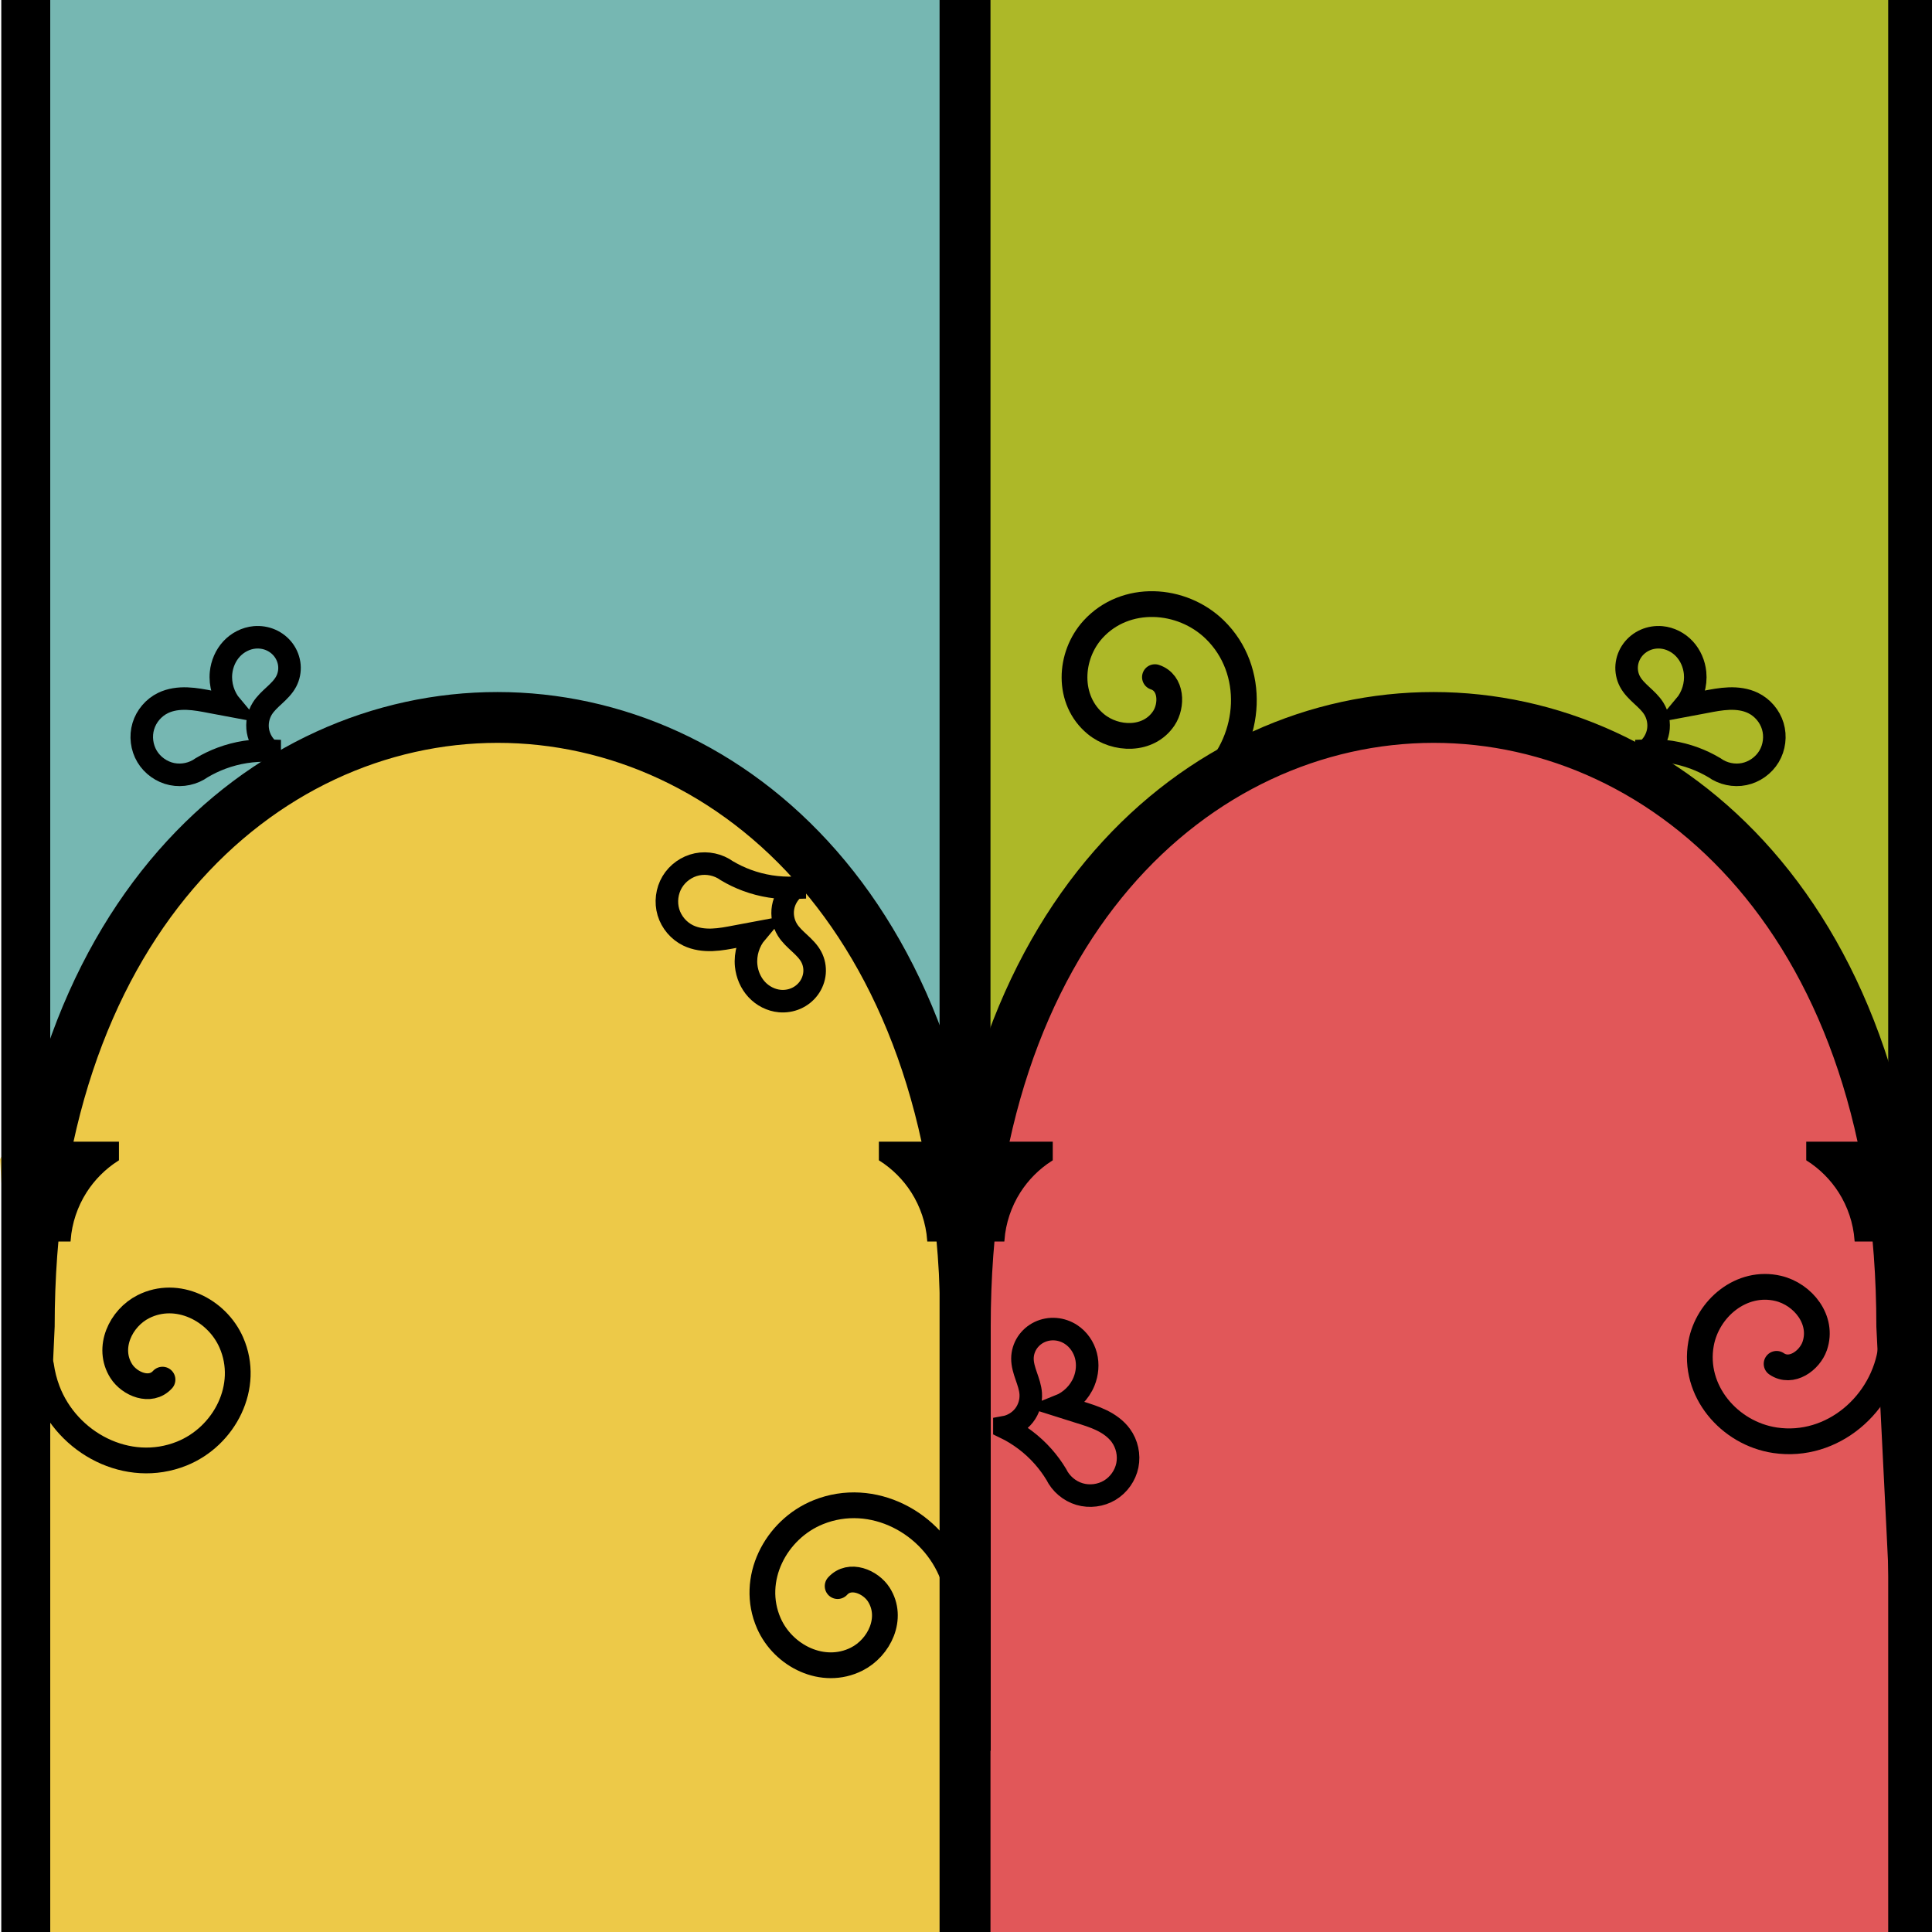
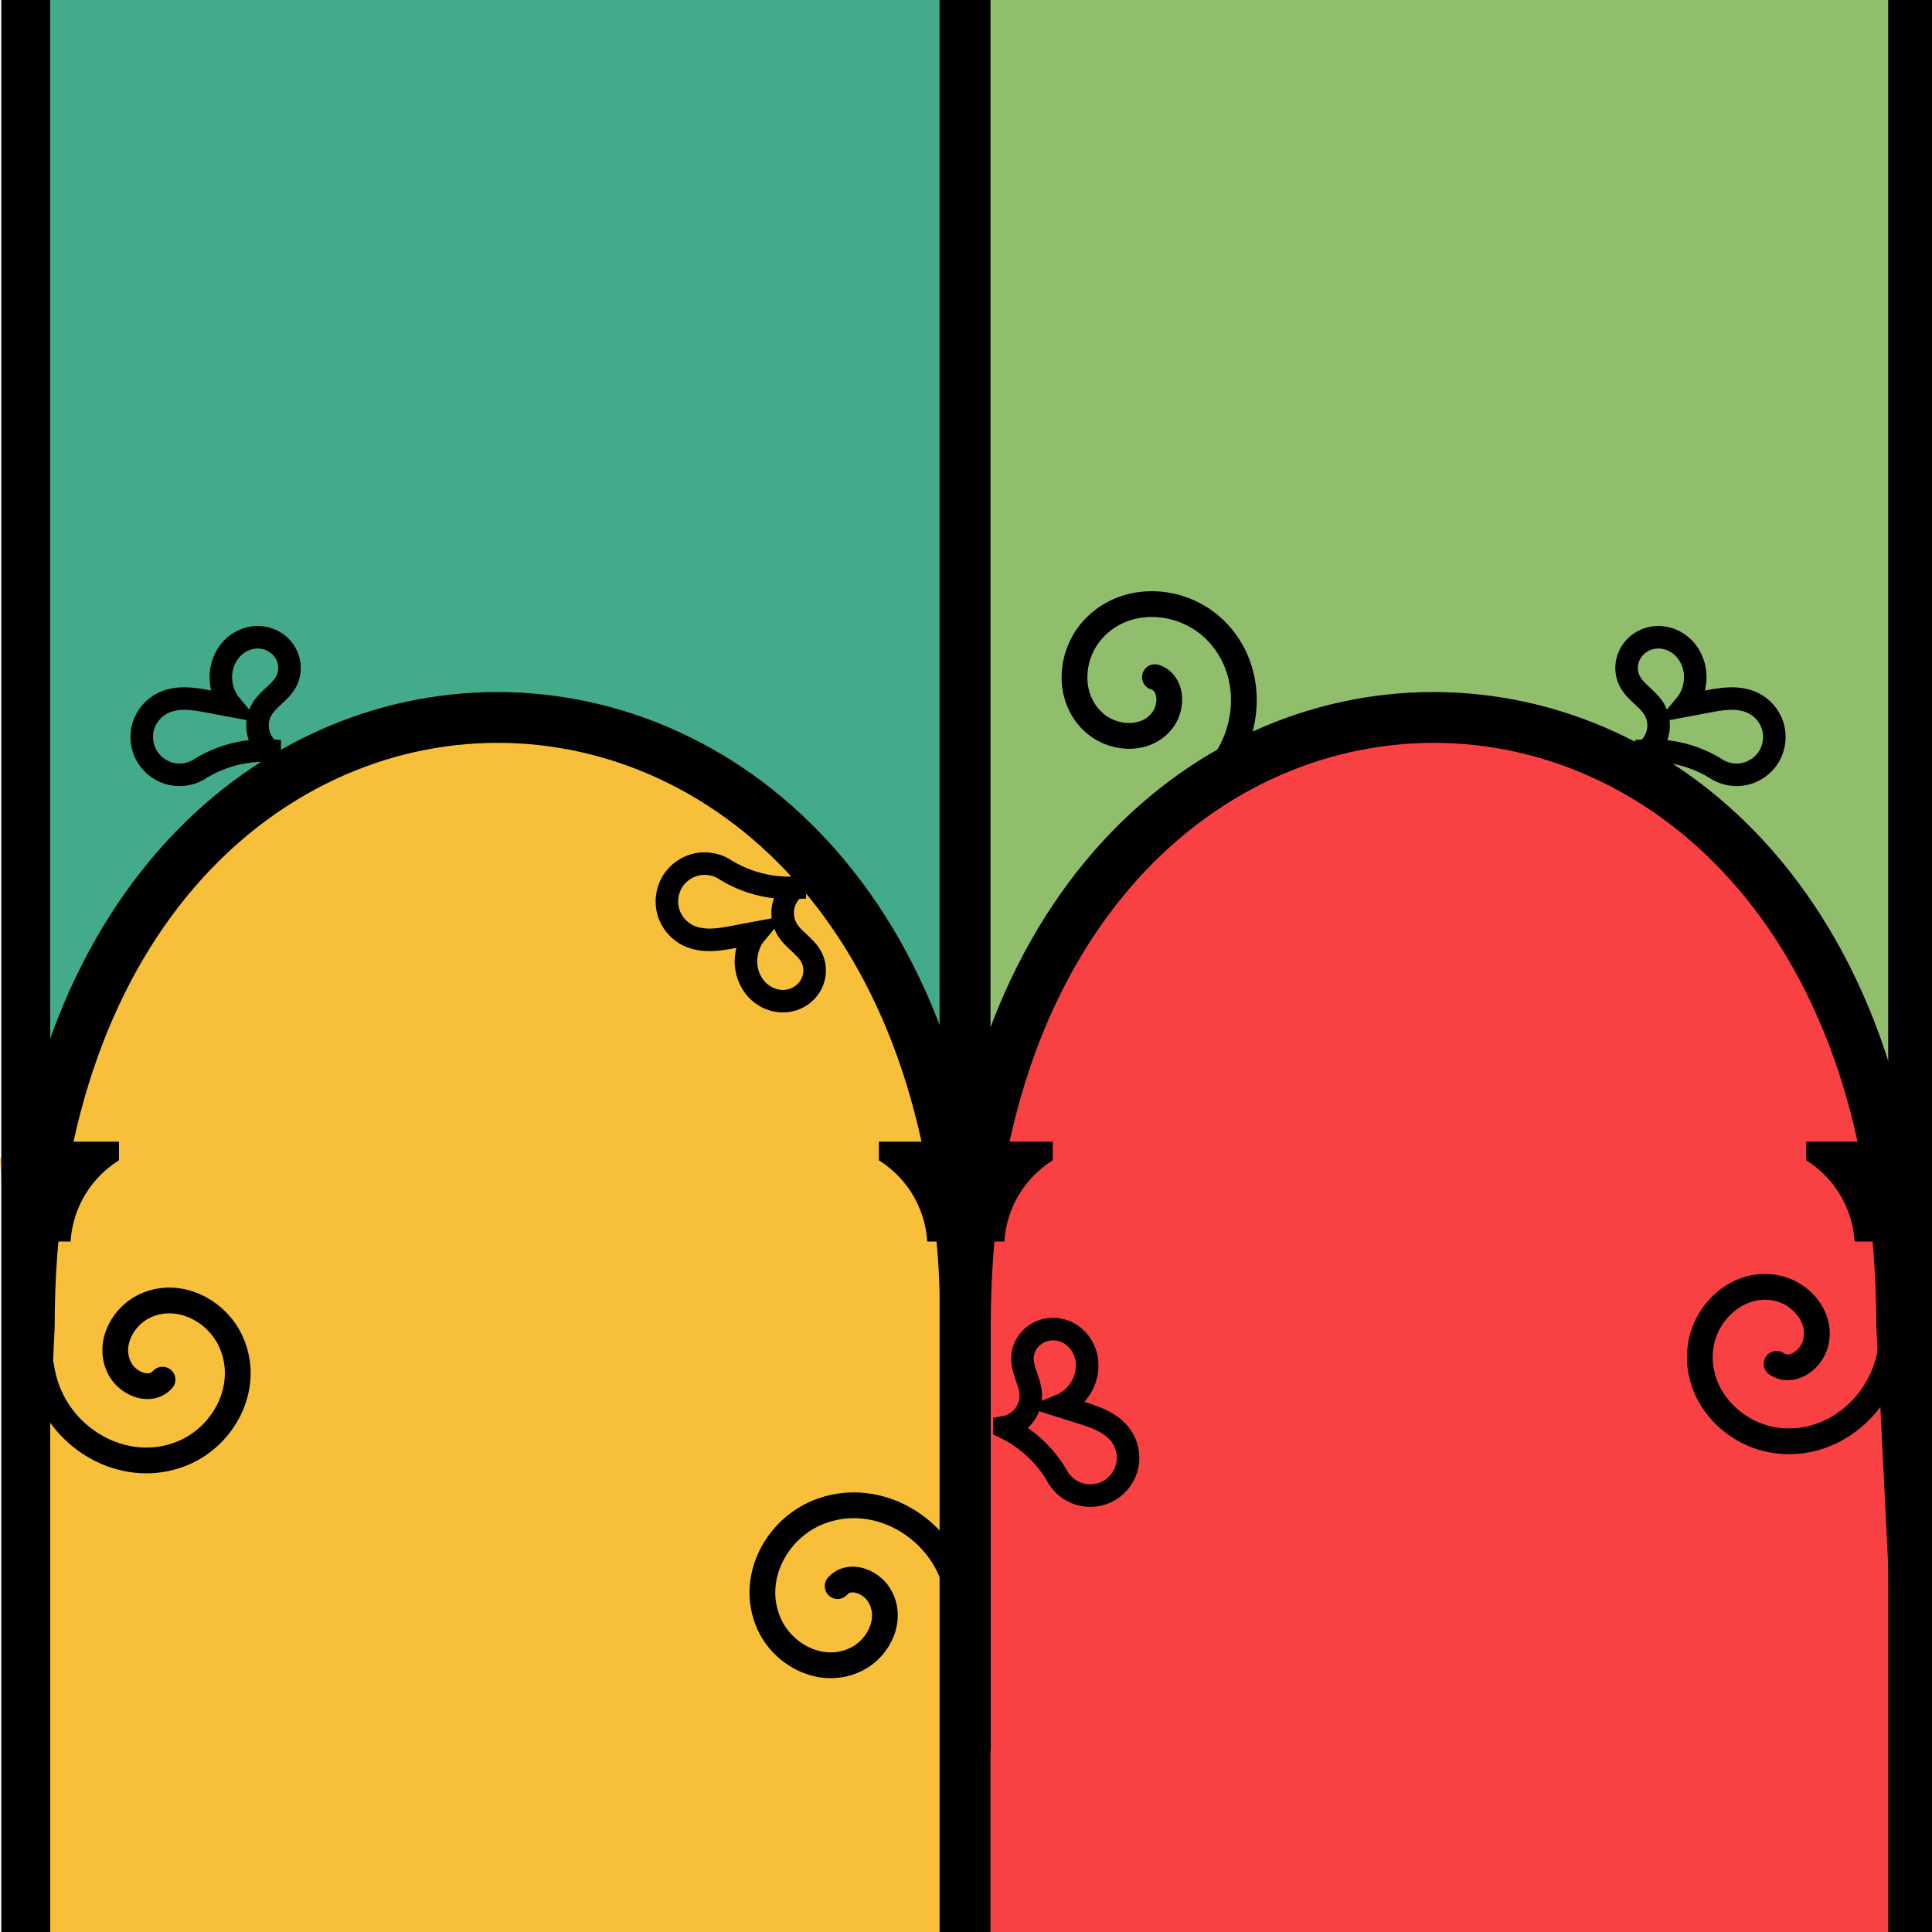
<svg xmlns="http://www.w3.org/2000/svg" width="600" height="600" id="svg2" version="1.1">
  <defs id="defs4">
    <clipPath clipPathUnits="userSpaceOnUse" id="clipPath3938">
      <rect style="fill:none;stroke:#000000;stroke-width:1;stroke-linecap:square;stroke-linejoin:miter;stroke-miterlimit:4;stroke-dasharray:none;stroke-dashoffset:15;stroke-opacity:1" id="rect3940" width="436.162" height="395.645" x="1506.31" y="1540.959" />
    </clipPath>
  </defs>
  <g id="layer1" transform="translate(-8.8970245e-5,-452.3622)">
-     <path id="path4973" d="M 298.125,452.362 H 590 v 380 H 298.125 Z" style="fill:#adb828;fill-opacity:1;stroke:none;stroke-width:1.182" />
-     <path id="path4977" d="M 8.125,452.362 H 300 v 380 H 8.125 Z" style="fill:#76b7b2;fill-opacity:1;stroke:none;stroke-width:1.182" />
+     <path id="path4973" d="M 298.125,452.362 H 590 v 380 H 298.125 Z" style="fill:#90be6d;fill-opacity:1;stroke:none;stroke-width:1.182" />
+     <path id="path4977" d="M 8.125,452.362 H 300 v 380 H 8.125 Z" style="fill:#43aa8b;fill-opacity:1;stroke:none;stroke-width:1.182" />
    <flowRoot transform="translate(0,452.3622)" style="font-style:normal;font-weight:normal;line-height:0.01%;font-family:sans-serif;letter-spacing:0px;word-spacing:0px;fill:#000000;fill-opacity:1;stroke:none" id="flowRoot4961" xml:space="preserve">
      <flowRegion id="flowRegion4963" style="font-family:sans-serif">
        <rect y="1353.532" x="35.788" height="181.921" width="692.891" id="rect4965" />
      </flowRegion>
      <flowPara id="flowPara4967" style="font-size:40px;line-height:1.25;font-family:sans-serif"> </flowPara>
    </flowRoot>
-     <path id="path4975" d="m 300,812.362 c 80,-200 220,-180 300,0 l -10,240 -290,0 z" style="fill:#e15759;fill-opacity:1;stroke:none;stroke-width:1.077" />
-     <path id="path4979" d="m 0,812.362 c 100,-180 220,-200 300,-3.283 v 243.283 H 15 Z" style="fill:#edc948;fill-opacity:1;stroke:none;stroke-width:1.076" />
+     <path id="path4975" d="m 300,812.362 c 80,-200 220,-180 300,0 l -10,240 -290,0 z" style="fill:#f94144;fill-opacity:1;stroke:none;stroke-width:1.077" />
+     <path id="path4979" d="m 0,812.362 c 100,-180 220,-200 300,-3.283 v 243.283 H 15 Z" style="fill:#f8bf3a;fill-opacity:1;stroke:none;stroke-width:1.076" />
    <path id="path4981" d="M 16.3,864.342 10,1002.362 1.999,995.342 v -131 c 0,-261.949 305,-261.74 305,0 v 131 h -14.301 c -0.327,-13.676 0,-131 0,-131 0,-242.796 -276.398,-242.422 -276.398,0 z" style="fill:#000000;fill-opacity:1;stroke:#000000;stroke-width:1.356;stroke-linecap:square;stroke-linejoin:miter;stroke-miterlimit:4;stroke-dashoffset:15;stroke-opacity:1" />
    <path style="fill:#000000;fill-opacity:1;stroke:#000000;stroke-width:1.356;stroke-linecap:square;stroke-linejoin:miter;stroke-miterlimit:4;stroke-dashoffset:15;stroke-opacity:1" d="m 306.999,864.342 v 131 h -14.301 v -131 c 0,-261.949 305,-261.74 305,0 v 131 L 590,1002.362 c -0.327,-13.676 -6.603,-138.02 -6.603,-138.02 0,-242.796 -276.398,-242.422 -276.398,0 z" id="path4983" />
    <path id="path4985" d="M 306.849,452.362 V 1052.362 H 292.548 V 452.362 Z" style="fill:#000000;fill-opacity:1;stroke:#000000;stroke-width:1.509;stroke-linecap:square;stroke-linejoin:miter;stroke-miterlimit:4;stroke-dashoffset:15;stroke-opacity:1" />
    <path transform="matrix(-0.2168837,0.3785809,-0.3785809,-0.2168837,369.8263,1272.504)" d="m -415.101,1081.376 c 12.508,2.765 14.376,18.843 9.314,28.467 -9.124,17.349 -32.537,19.157 -47.699,9.11 -22.324,-14.792 -24.086,-46.422 -8.906,-66.93 20.27,-27.383 60.376,-29.078 86.162,-8.701 32.486,25.671 34.102,74.362 8.497,105.394 -3.865,4.684 -8.258,8.929 -13.062,12.643" id="path4995" style="fill:none;stroke:#000000;stroke-width:18.336;stroke-linecap:round;stroke-linejoin:round;stroke-miterlimit:4;stroke-dasharray:none;stroke-opacity:1" />
    <path style="fill:none;stroke:#000000;stroke-width:18.336;stroke-linecap:round;stroke-linejoin:round;stroke-miterlimit:4;stroke-dasharray:none;stroke-opacity:1" id="path4997" d="m -415.101,1081.376 c 12.508,2.765 14.376,18.843 9.314,28.467 -9.124,17.349 -32.537,19.157 -47.699,9.11 -22.324,-14.792 -24.086,-46.422 -8.906,-66.93 20.27,-27.383 60.376,-29.078 86.162,-8.701 32.486,25.671 34.102,74.362 8.497,105.394 -3.865,4.684 -8.258,8.929 -13.062,12.643" transform="matrix(0.2168837,-0.3785809,0.3785809,0.2168837,-59.224,553.2577)" />
    <path id="path4999" d="m 246.835,728.078 c -5.064,0.226 -10.171,-0.575 -14.922,-2.341 -2.143,-0.797 -4.213,-1.787 -6.178,-2.956 -2.632,-1.905 -6.076,-2.646 -9.259,-1.991 -3.183,0.655 -6.055,2.696 -7.72,5.486 -1.666,2.79 -2.1,6.286 -1.166,9.399 0.933,3.112 3.219,5.793 6.145,7.206 2.291,1.107 4.893,1.442 7.436,1.352 2.543,-0.089 5.052,-0.585 7.55,-1.067 2.052,-0.397 4.106,-0.786 6.161,-1.168 -2.362,2.813 -3.527,6.6 -3.154,10.254 0.278,2.726 1.404,5.377 3.262,7.391 1.858,2.014 4.453,3.361 7.182,3.604 1.706,0.152 3.451,-0.122 5.021,-0.809 1.569,-0.686 2.959,-1.785 3.973,-3.166 1.014,-1.38 1.649,-3.04 1.796,-4.747 0.147,-1.707 -0.198,-3.455 -0.998,-4.97 -0.876,-1.659 -2.253,-2.991 -3.628,-4.266 -1.376,-1.276 -2.793,-2.548 -3.787,-4.14 -1.282,-2.054 -1.776,-4.588 -1.359,-6.974 0.417,-2.386 1.742,-4.601 3.645,-6.098 z" style="fill:none;stroke:#000000;stroke-width:7;stroke-linecap:butt;stroke-linejoin:miter;stroke-miterlimit:4;stroke-dasharray:none;stroke-opacity:1" />
    <path style="fill:none;stroke:#000000;stroke-width:7;stroke-linecap:butt;stroke-linejoin:miter;stroke-miterlimit:4;stroke-dasharray:none;stroke-opacity:1" d="m 83.754,685.473 c -5.064,-0.226 -10.171,0.575 -14.922,2.341 -2.143,0.797 -4.213,1.787 -6.178,2.956 -2.632,1.905 -6.076,2.646 -9.259,1.991 -3.182,-0.655 -6.054,-2.696 -7.72,-5.485 -1.666,-2.79 -2.1,-6.286 -1.166,-9.398 0.933,-3.112 3.219,-5.793 6.145,-7.206 2.291,-1.107 4.893,-1.442 7.436,-1.352 2.543,0.089 5.052,0.585 7.55,1.067 2.052,0.397 4.106,0.786 6.161,1.168 -2.362,-2.813 -3.527,-6.6 -3.154,-10.254 0.278,-2.726 1.404,-5.377 3.262,-7.391 1.858,-2.014 4.453,-3.361 7.182,-3.604 1.706,-0.152 3.451,0.122 5.021,0.809 1.569,0.686 2.959,1.785 3.973,3.166 1.014,1.38 1.649,3.04 1.796,4.747 0.147,1.707 -0.198,3.455 -0.998,4.97 -0.876,1.659 -2.253,2.991 -3.628,4.266 -1.376,1.276 -2.793,2.548 -3.787,4.14 -1.282,2.054 -1.776,4.588 -1.359,6.974 0.417,2.386 1.742,4.601 3.645,6.098 z" id="path5001" />
    <path transform="matrix(0.4339651,0.04512591,-0.04512591,0.4339651,587.6124,212.1067)" d="m -415.101,1081.376 c 12.508,2.765 14.376,18.843 9.314,28.467 -9.124,17.349 -32.537,19.157 -47.699,9.11 -22.324,-14.792 -24.086,-46.422 -8.906,-66.93 20.27,-27.383 60.376,-29.078 86.162,-8.701 32.486,25.671 34.102,74.362 8.497,105.394 -3.865,4.684 -8.258,8.929 -13.062,12.643" id="path5003" style="fill:none;stroke:#000000;stroke-width:18.336;stroke-linecap:round;stroke-linejoin:round;stroke-miterlimit:4;stroke-dasharray:none;stroke-opacity:1" />
    <path style="fill:none;stroke:#000000;stroke-width:7;stroke-linecap:butt;stroke-linejoin:miter;stroke-miterlimit:4;stroke-dasharray:none;stroke-opacity:1" d="m 511.312,685.473 c 5.064,-0.226 10.171,0.575 14.922,2.341 2.143,0.797 4.213,1.787 6.178,2.956 2.632,1.905 6.076,2.646 9.259,1.991 3.183,-0.655 6.054,-2.696 7.72,-5.486 1.666,-2.79 2.1,-6.286 1.166,-9.398 -0.933,-3.112 -3.219,-5.793 -6.145,-7.206 -2.291,-1.107 -4.893,-1.442 -7.436,-1.352 -2.543,0.089 -5.052,0.585 -7.55,1.068 -2.052,0.397 -4.106,0.786 -6.161,1.168 2.362,-2.813 3.527,-6.6 3.154,-10.254 -0.278,-2.726 -1.404,-5.377 -3.262,-7.391 -1.858,-2.014 -4.453,-3.361 -7.182,-3.604 -1.706,-0.152 -3.451,0.122 -5.021,0.809 -1.569,0.686 -2.959,1.785 -3.973,3.166 -1.014,1.38 -1.649,3.04 -1.796,4.747 -0.147,1.707 0.198,3.455 0.998,4.97 0.876,1.659 2.253,2.991 3.628,4.266 1.376,1.276 2.793,2.548 3.787,4.14 1.282,2.054 1.776,4.588 1.359,6.974 -0.417,2.386 -1.742,4.601 -3.645,6.098 z" id="path5005" />
    <path id="path5007" d="m 311.922,895.618 c 4.572,2.189 8.698,5.304 12.054,9.102 1.514,1.713 2.872,3.563 4.054,5.52 1.422,2.921 4.11,5.199 7.226,6.122 3.115,0.923 6.61,0.478 9.395,-1.196 2.785,-1.674 4.816,-4.553 5.461,-7.737 0.645,-3.185 -0.106,-6.627 -2.02,-9.253 -1.498,-2.056 -3.635,-3.579 -5.92,-4.7 -2.284,-1.121 -4.73,-1.867 -7.161,-2.62 -1.997,-0.618 -3.991,-1.243 -5.983,-1.876 3.41,-1.367 6.223,-4.156 7.617,-7.555 1.04,-2.535 1.298,-5.404 0.61,-8.056 -0.689,-2.652 -2.341,-5.064 -4.633,-6.566 -1.433,-0.939 -3.101,-1.52 -4.809,-1.655 -1.708,-0.135 -3.451,0.179 -4.997,0.917 -1.546,0.739 -2.888,1.903 -3.822,3.339 -0.934,1.436 -1.455,3.14 -1.464,4.853 -0.01,1.876 0.576,3.699 1.187,5.473 0.612,1.774 1.261,3.565 1.387,5.437 0.162,2.416 -0.598,4.883 -2.091,6.79 -1.493,1.907 -3.706,3.236 -6.091,3.658 z" style="fill:none;stroke:#000000;stroke-width:7;stroke-linecap:butt;stroke-linejoin:miter;stroke-miterlimit:4;stroke-dasharray:none;stroke-opacity:1" />
    <path transform="matrix(0.2987112,0.3180152,0.3180152,-0.2987112,331.8407,1330.944)" d="m -415.101,1081.376 c 12.508,2.765 14.376,18.843 9.314,28.467 -9.124,17.349 -32.537,19.157 -47.699,9.11 -22.324,-14.792 -24.086,-46.422 -8.906,-66.93 20.27,-27.383 60.376,-29.078 86.162,-8.701 32.486,25.671 34.102,74.362 8.497,105.394 -3.865,4.684 -8.258,8.929 -13.062,12.643" id="path5009" style="fill:none;stroke:#000000;stroke-width:18.336;stroke-linecap:round;stroke-linejoin:round;stroke-miterlimit:4;stroke-dasharray:none;stroke-opacity:1" />
    <path id="path5046" d="m 301.443,837.427 h 10 c 0.408,-5.308 2.142,-10.509 5,-15 2.551,-4.009 5.991,-7.449 10,-10 v -5 h -25 z" style="fill:#000000;fill-opacity:1;stroke:#000000;stroke-width:1px;stroke-linecap:butt;stroke-linejoin:miter;stroke-opacity:1" />
    <path style="fill:#000000;fill-opacity:1;stroke:#000000;stroke-width:1px;stroke-linecap:butt;stroke-linejoin:miter;stroke-opacity:1" d="m 298.443,837.427 h -10 c -0.408,-5.308 -2.142,-10.509 -5,-15 -2.551,-4.009 -5.991,-7.449 -10,-10 v -5 h 25 z" id="path5050" />
    <path id="path5054" d="m 586.443,837.427 h -10 c -0.408,-5.308 -2.142,-10.509 -5,-15 -2.551,-4.009 -5.991,-7.449 -10,-10 v -5 h 25 z" style="fill:#000000;fill-opacity:1;stroke:#000000;stroke-width:1px;stroke-linecap:butt;stroke-linejoin:miter;stroke-opacity:1" />
    <path style="fill:#000000;fill-opacity:1;stroke:#000000;stroke-width:1px;stroke-linecap:butt;stroke-linejoin:miter;stroke-opacity:1" d="m 11.443,837.427 h 10 c 0.408,-5.308 2.142,-10.509 5,-15 2.551,-4.009 5.991,-7.449 10,-10 v -5 h -25 z" id="path5058" />
    <path style="fill:none;stroke:#000000;stroke-width:15.205;stroke-linecap:butt;stroke-linejoin:miter;stroke-miterlimit:4;stroke-dasharray:none;stroke-opacity:1" d="m 594,452.362 c 0,600 0,600 0,600" id="path957" />
    <path style="fill:none;stroke:#000000;stroke-width:15.205;stroke-linecap:butt;stroke-linejoin:miter;stroke-miterlimit:4;stroke-dasharray:none;stroke-opacity:1" d="M 8,452.362 C 8,1052.362 8,1052.362 8,1052.362" id="path957-0" />
  </g>
  <g id="layer2" />
</svg>
